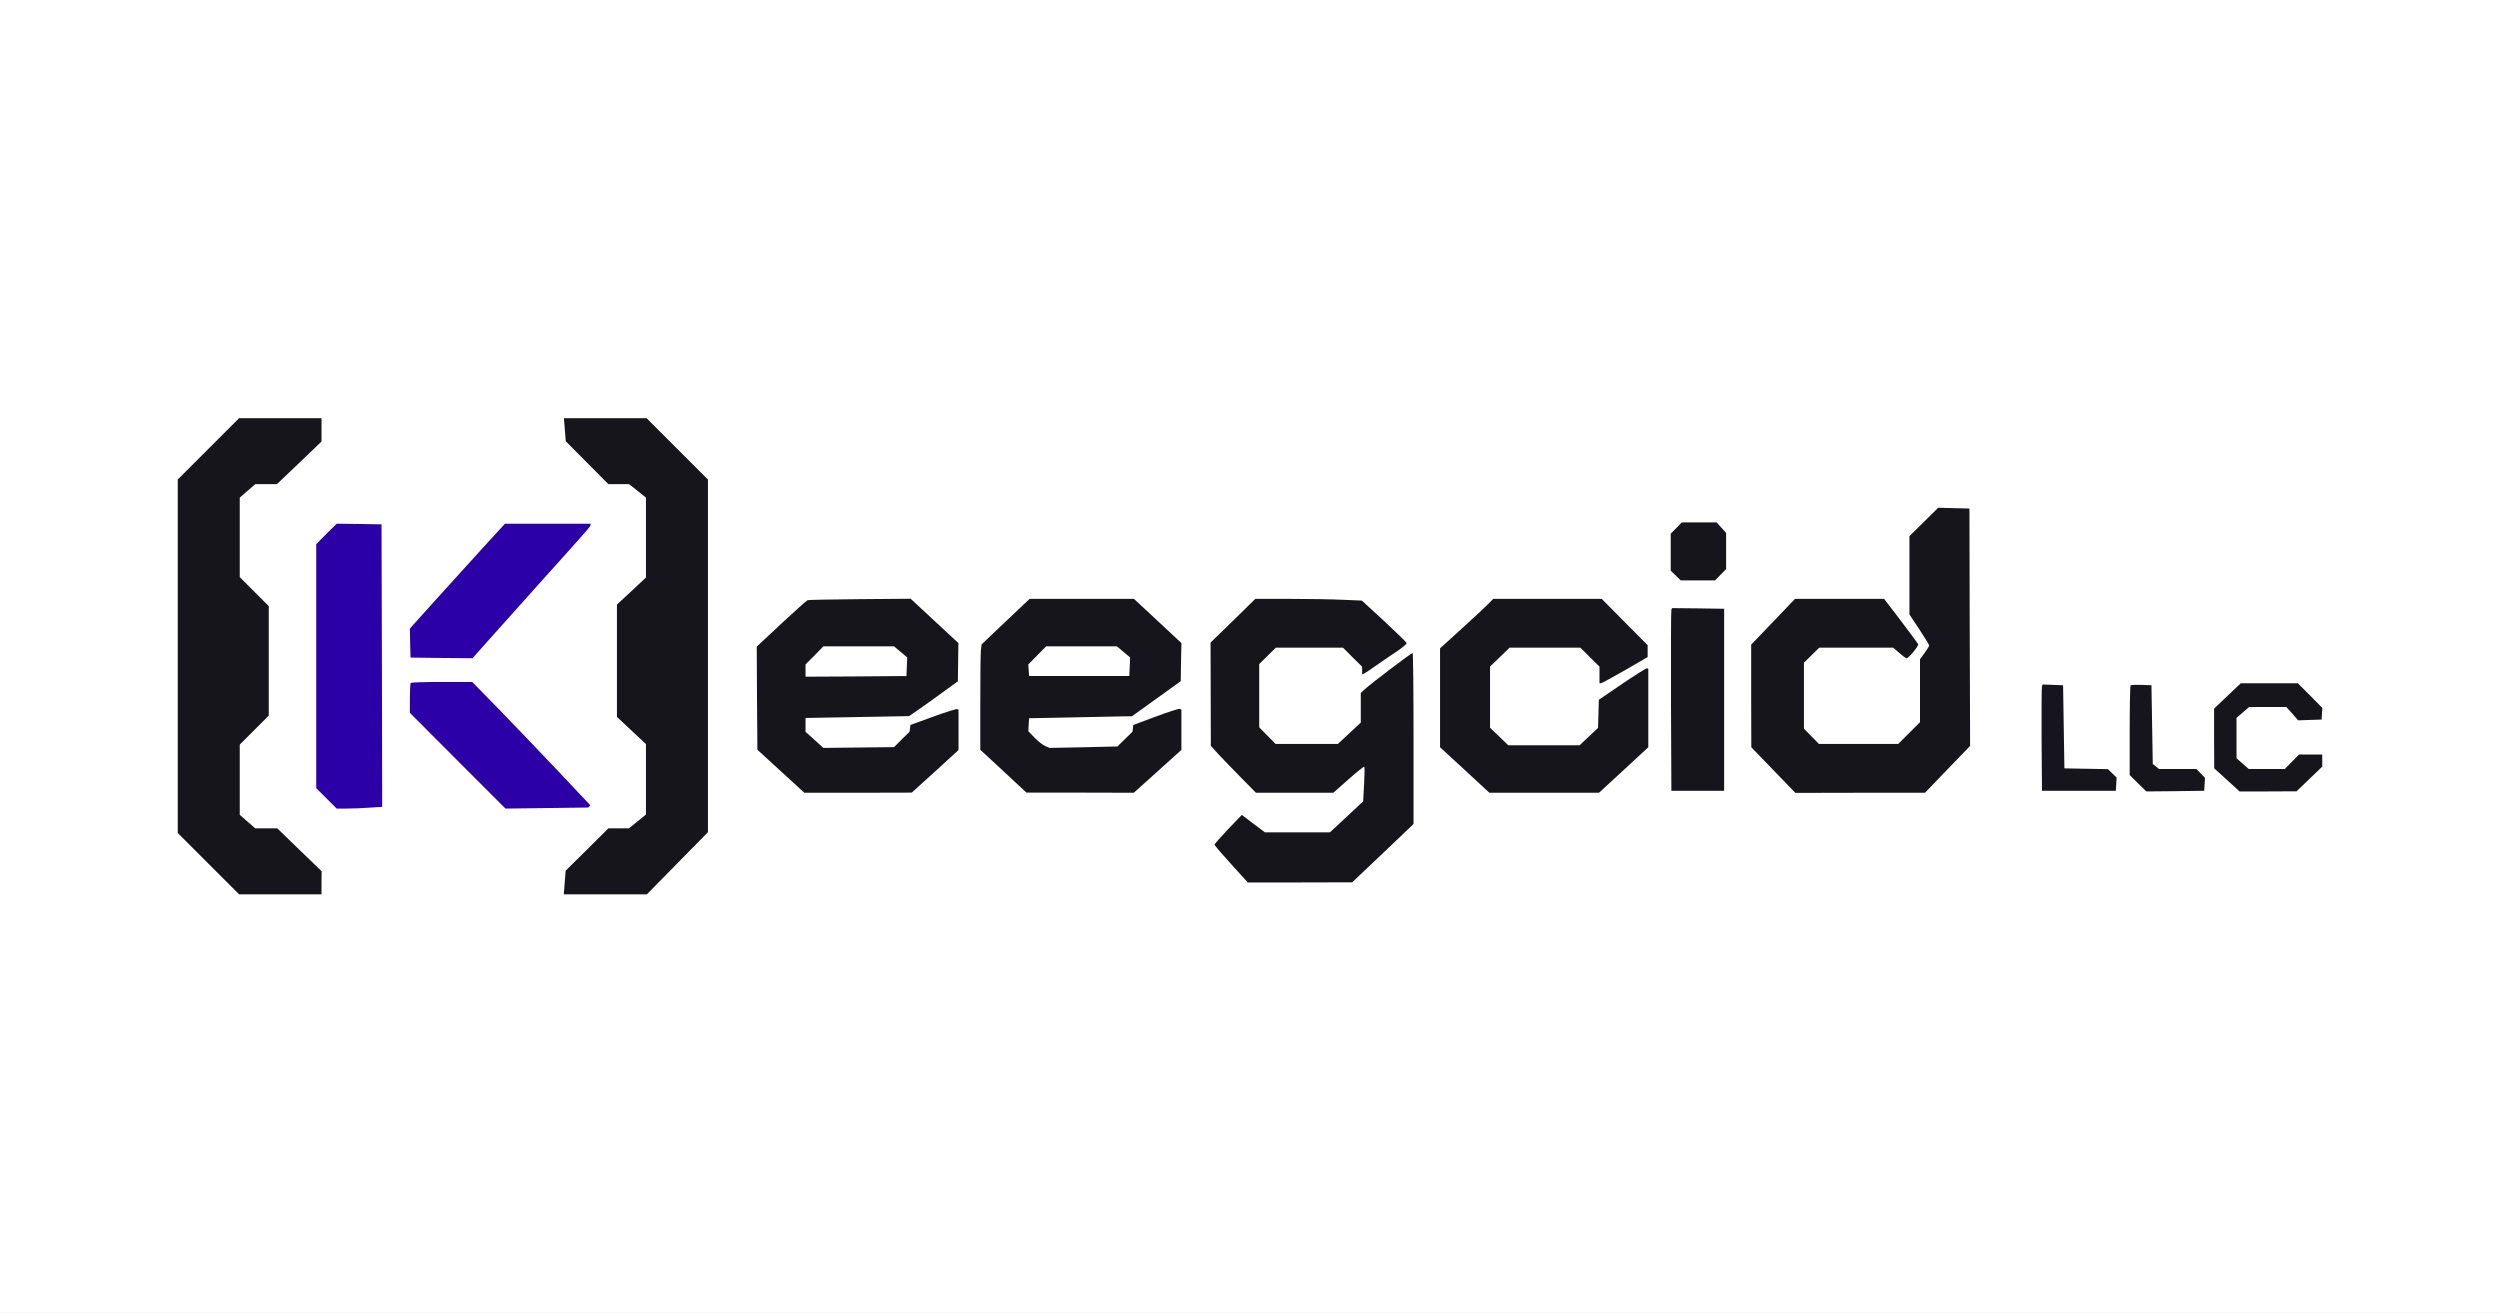
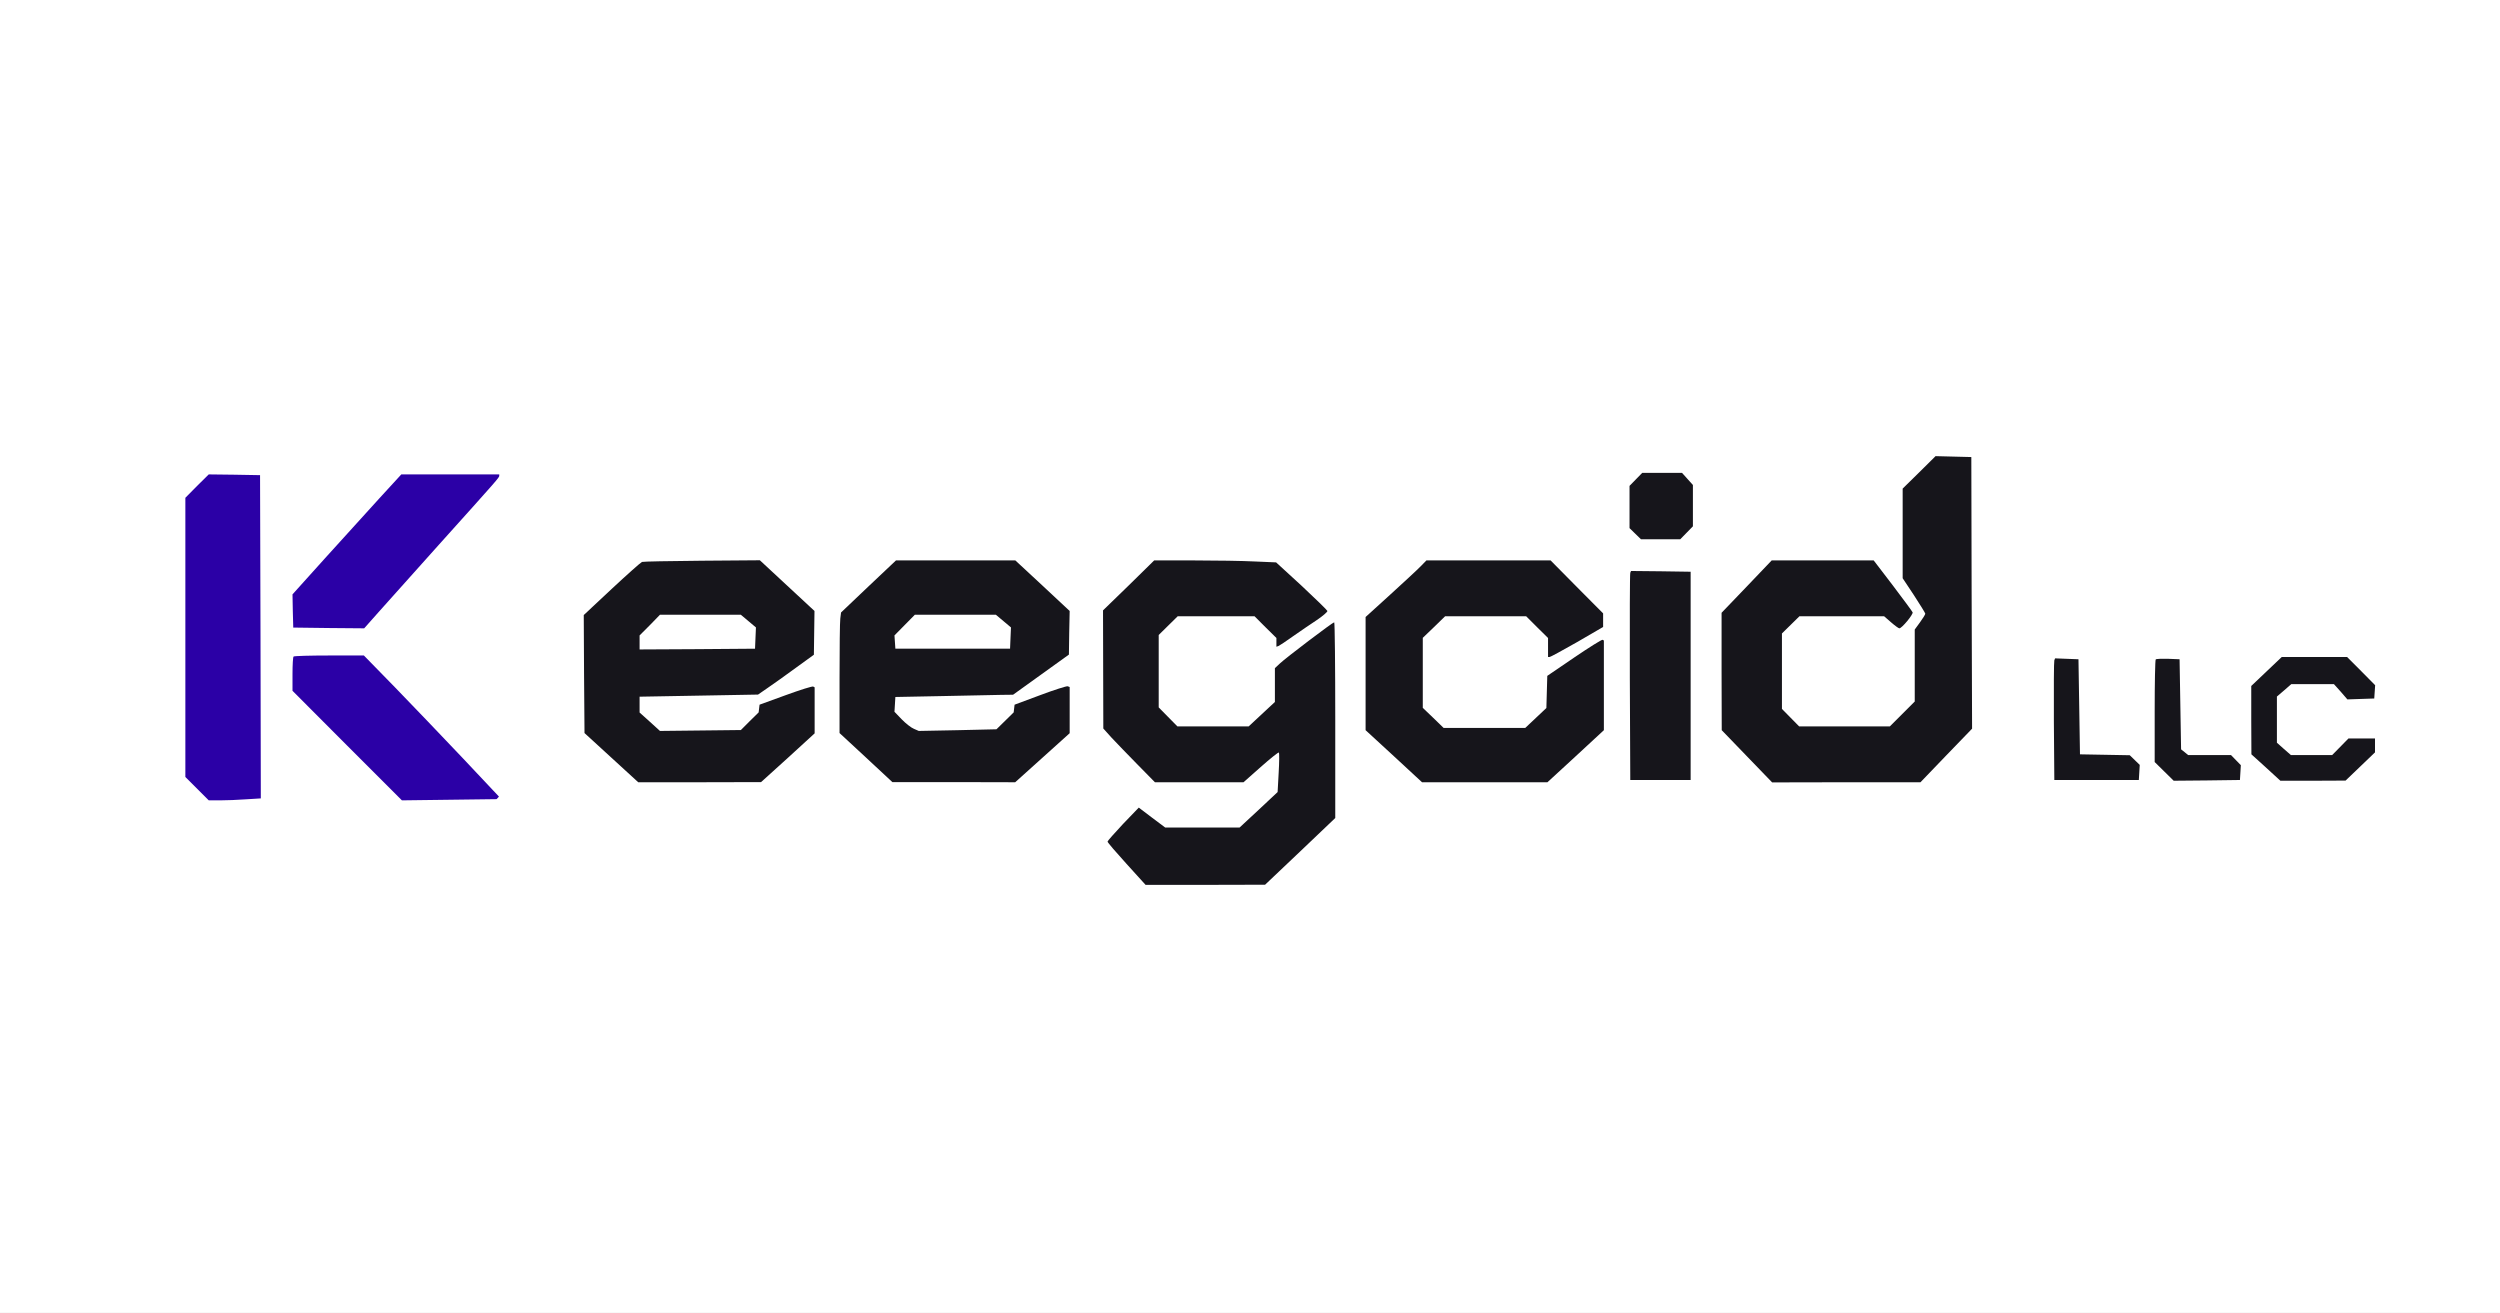
<svg xmlns="http://www.w3.org/2000/svg" viewBox="0 0 1200 630">
  <rect width="1200" height="630" fill="white" />
-   <g transform="translate(60.0 175.4103) scale(0.6330598)">
+   <g transform="translate(60 198.74) scale(0.724346) translate(-105 -80)">
    <g id="brand-icon" transform="translate(40 19.5) scale(4.02)">
      <g transform="translate(0 5.099502) scale(0.2487562)">
-         <g transform="translate(0,361) scale(0.1,-0.1)" fill="#16151B" stroke="none">
-           <path d="M232 3377 l-232 -232 0 -1340 0 -1340 233 -233 232 -232 313 0 312 0 0 88 1 87 -168 162 -168 163 -83 0 -84 0 -59 51 -59 52 0 266 0 266 110 110 110 110 0 415 0 415 -110 110 -110 110 0 301 0 302 59 51 59 51 82 0 82 0 169 161 169 162 0 88 0 89 -313 0 -312 0 -233 -233z" />
-           <path d="M2935 3523 l7 -88 161 -162 162 -163 78 0 79 0 64 -51 64 -51 0 -303 0 -303 -110 -103 -110 -102 0 -426 0 -426 110 -103 110 -103 0 -267 0 -267 -64 -52 -65 -53 -78 0 -78 0 -162 -161 -162 -160 -7 -90 -7 -89 315 0 315 0 232 236 231 235 0 1337 0 1337 -233 233 -232 232 -313 0 -314 0 7 -87z" />
-         </g>
        <g transform="translate(0,361) scale(0.1,-0.1)" fill="#2B00A6" stroke="none">
          <path d="M1127 2733 l-77 -78 0 -925 0 -925 78 -78 77 -77 75 0 c41 0 119 3 173 7 l97 6 -2 1071 -3 1071 -170 3 -170 2 -78 -77z" />
          <path d="M2337 2653 c-79 -87 -242 -266 -361 -398 l-216 -240 2 -110 3 -110 235 -3 235 -2 95 107 c52 59 232 260 400 447 392 436 400 445 400 457 l0 9 -324 0 -325 0 -144 -157z" />
          <path d="M1767 1603 c-4 -3 -7 -56 -7 -117 l0 -110 362 -363 363 -363 313 4 314 4 8 8 8 9 -240 255 c-133 140 -334 351 -448 468 l-207 212 -230 0 c-126 0 -233 -3 -236 -7z" />
        </g>
      </g>
    </g>
-     <g transform="translate(40 40)" aria-label="eegoid LLC">
+     <g transform="translate(-30 40)" aria-label="eegoid LLC">
      <g transform="translate(0,361) scale(0.1,-0.1)" fill="#16151B" stroke="none">
        <path d="M13239 2823 l-109 -107 0 -297 0 -297 75 -113 c41 -63 75 -118 75 -122 0 -5 -16 -31 -35 -57 l-35 -48 0 -239 0 -238 -83 -83 -82 -82 -301 0 -300 0 -57 58 -57 58 0 250 0 250 58 57 58 57 280 0 281 0 46 -40 c25 -22 50 -40 55 -40 17 0 93 93 88 106 -3 7 -62 87 -131 178 l-127 166 -338 0 -338 0 -166 -174 -166 -173 0 -389 1 -389 167 -173 167 -173 492 1 491 0 171 178 171 177 -3 900 -2 900 -119 3 -118 3 -109 -108z" />
        <path d="M11362 2777 l-42 -43 0 -140 0 -140 38 -37 38 -37 130 0 130 0 42 43 42 43 0 137 0 137 -36 40 -36 40 -132 0 -132 0 -42 -43z" />
        <path d="M4776 2230 c-8 -3 -98 -83 -200 -178 l-186 -174 2 -391 3 -391 178 -163 178 -163 407 0 407 1 178 161 177 162 0 152 0 153 -9 5 c-5 4 -87 -22 -183 -57 l-173 -63 -3 -25 -3 -26 -59 -58 -59 -59 -268 -3 -268 -3 -67 61 -68 61 0 52 0 53 393 7 392 7 65 45 c36 24 119 84 185 132 l120 87 2 145 2 145 -181 168 -181 168 -384 -3 c-211 -2 -390 -5 -397 -8z m705 -392 l50 -42 -3 -70 -3 -71 -382 -3 -383 -2 0 46 0 47 68 68 67 69 268 0 268 0 50 -42z" />
        <path d="M6277 2068 l-182 -173 -5 -40 c-3 -22 -5 -202 -5 -399 l0 -360 175 -162 175 -163 407 0 407 -1 180 162 181 163 0 153 0 153 -13 5 c-8 2 -90 -24 -183 -59 l-169 -63 -3 -25 -3 -26 -57 -56 -57 -56 -257 -6 -258 -5 -32 14 c-18 7 -55 36 -81 63 l-48 50 3 49 3 49 310 6 c171 4 346 7 390 8 l80 1 185 133 185 133 2 145 3 144 -180 168 -180 167 -396 0 -395 0 -182 -172z m894 -230 l50 -42 -3 -70 -3 -71 -380 0 -380 0 -3 44 -3 44 68 69 67 68 269 0 268 0 50 -42z" />
        <path d="M8001 2074 l-170 -165 1 -392 1 -391 55 -61 c31 -33 108 -113 171 -177 l116 -118 293 0 294 0 114 101 c63 56 117 99 120 96 4 -3 3 -64 -1 -134 l-7 -128 -126 -118 -126 -117 -247 0 -246 0 -88 66 -87 66 -104 -108 c-56 -60 -103 -113 -103 -117 -1 -5 56 -71 126 -148 l126 -139 396 0 396 1 233 221 232 221 0 648 c0 357 -3 649 -7 649 -10 0 -320 -235 -360 -273 l-33 -31 0 -112 0 -112 -87 -81 -87 -81 -236 0 -236 0 -62 63 -62 63 0 240 0 240 63 62 63 62 254 0 255 0 72 -72 73 -72 0 -29 0 -29 14 5 c7 3 51 32 97 65 46 32 117 81 157 107 40 27 71 54 70 60 -2 6 -79 81 -171 167 l-169 155 -141 6 c-78 4 -260 7 -404 7 l-263 0 -169 -166z" />
        <path d="M9937 2202 c-21 -22 -112 -106 -202 -188 l-164 -149 0 -375 0 -375 187 -172 187 -173 416 0 415 0 187 172 187 173 0 297 0 297 -8 5 c-5 3 -89 -50 -188 -117 l-179 -122 -3 -106 -3 -107 -70 -66 -70 -66 -271 0 -270 0 -69 67 -69 66 0 232 0 232 74 71 74 72 268 0 269 0 72 -72 73 -72 0 -63 0 -63 10 0 c6 0 88 45 183 99 l172 100 0 45 0 45 -174 175 -174 176 -411 0 -412 0 -37 -38z" />
        <path d="M11325 2158 c-3 -7 -4 -319 -3 -693 l3 -680 200 0 200 0 0 690 0 690 -198 3 -197 2 -5 -12z" />
        <path d="M15541 1504 l-101 -96 0 -227 1 -226 96 -87 96 -88 216 0 216 1 98 94 97 93 0 46 0 46 -88 0 -88 0 -54 -55 -54 -55 -137 0 -136 0 -47 41 -46 41 0 153 0 153 48 41 47 41 142 0 141 0 45 -50 44 -51 89 3 89 3 3 44 3 44 -93 94 -93 93 -216 0 -217 0 -101 -96z" />
        <path d="M14135 1578 c-3 -7 -4 -189 -3 -403 l3 -390 280 0 280 0 3 50 3 50 -33 32 -33 32 -165 3 -165 3 -5 315 -5 315 -78 3 -77 3 -5 -13z" />
        <path d="M14807 1584 c-4 -4 -7 -159 -7 -343 l0 -337 63 -62 63 -62 219 2 220 3 3 49 3 49 -32 33 -33 34 -142 0 -142 0 -23 19 -24 19 -5 299 -5 298 -75 3 c-42 1 -79 0 -83 -4z" />
      </g>
    </g>
  </g>
</svg>
